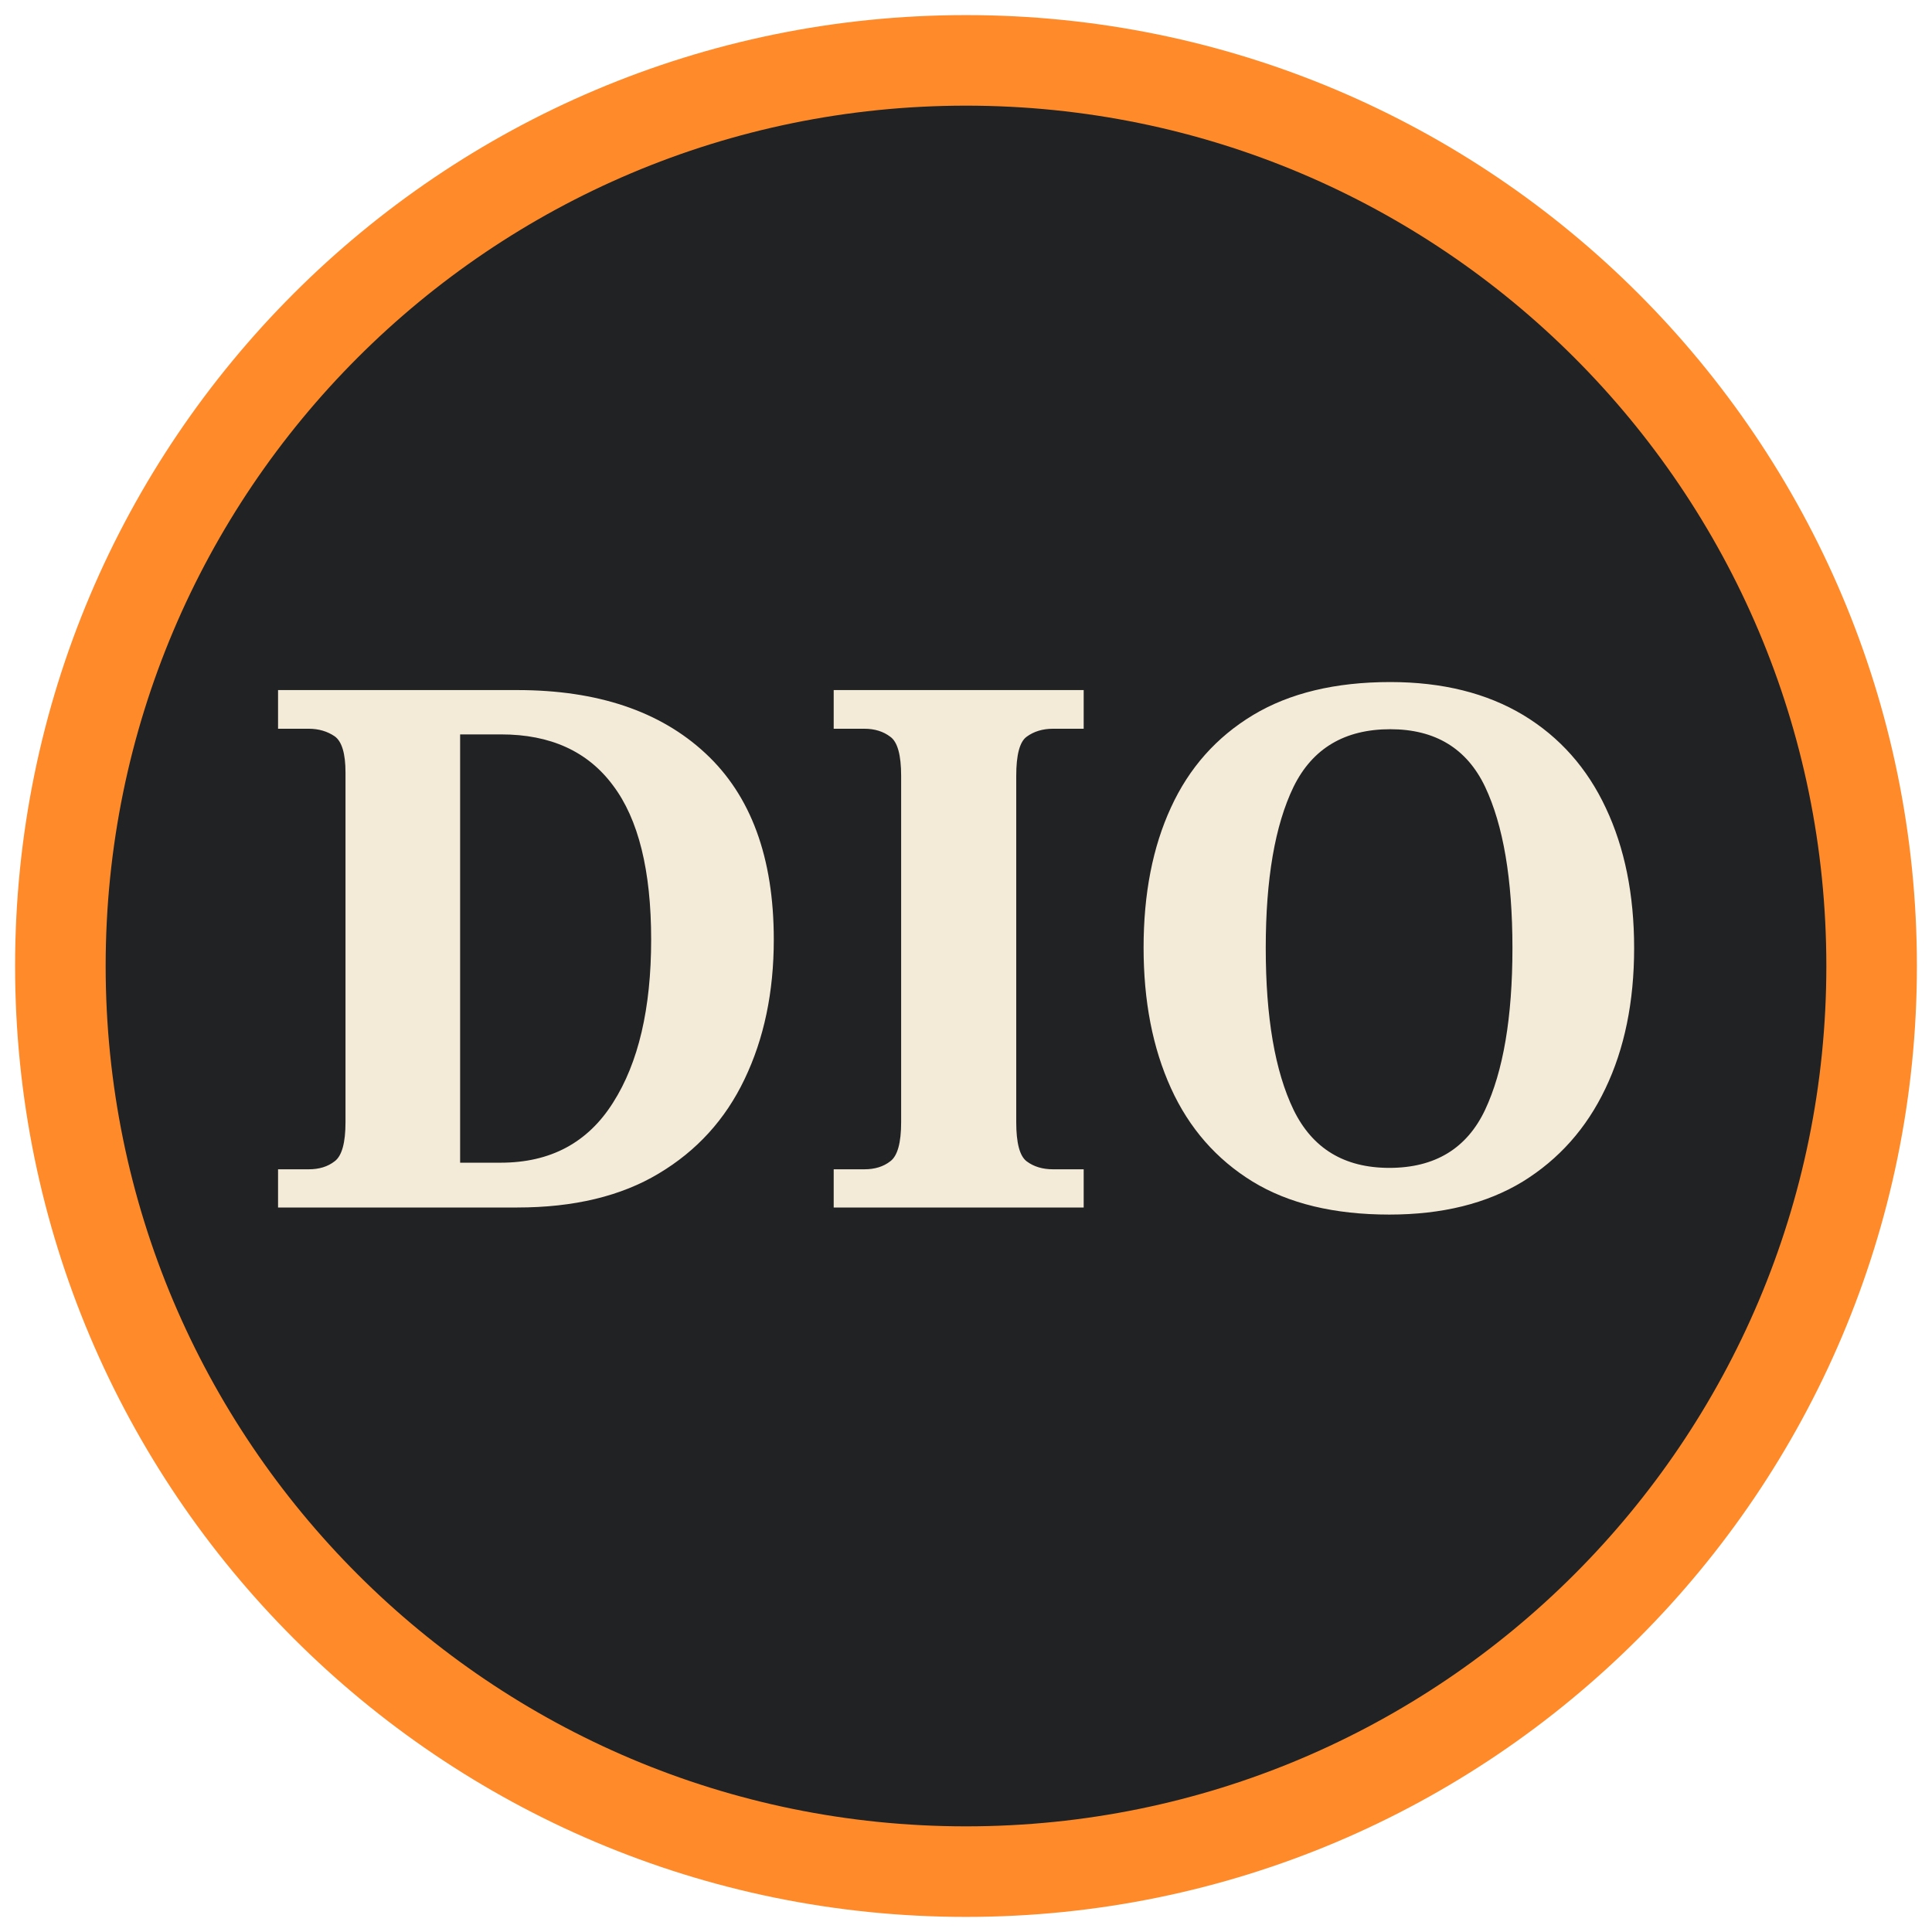
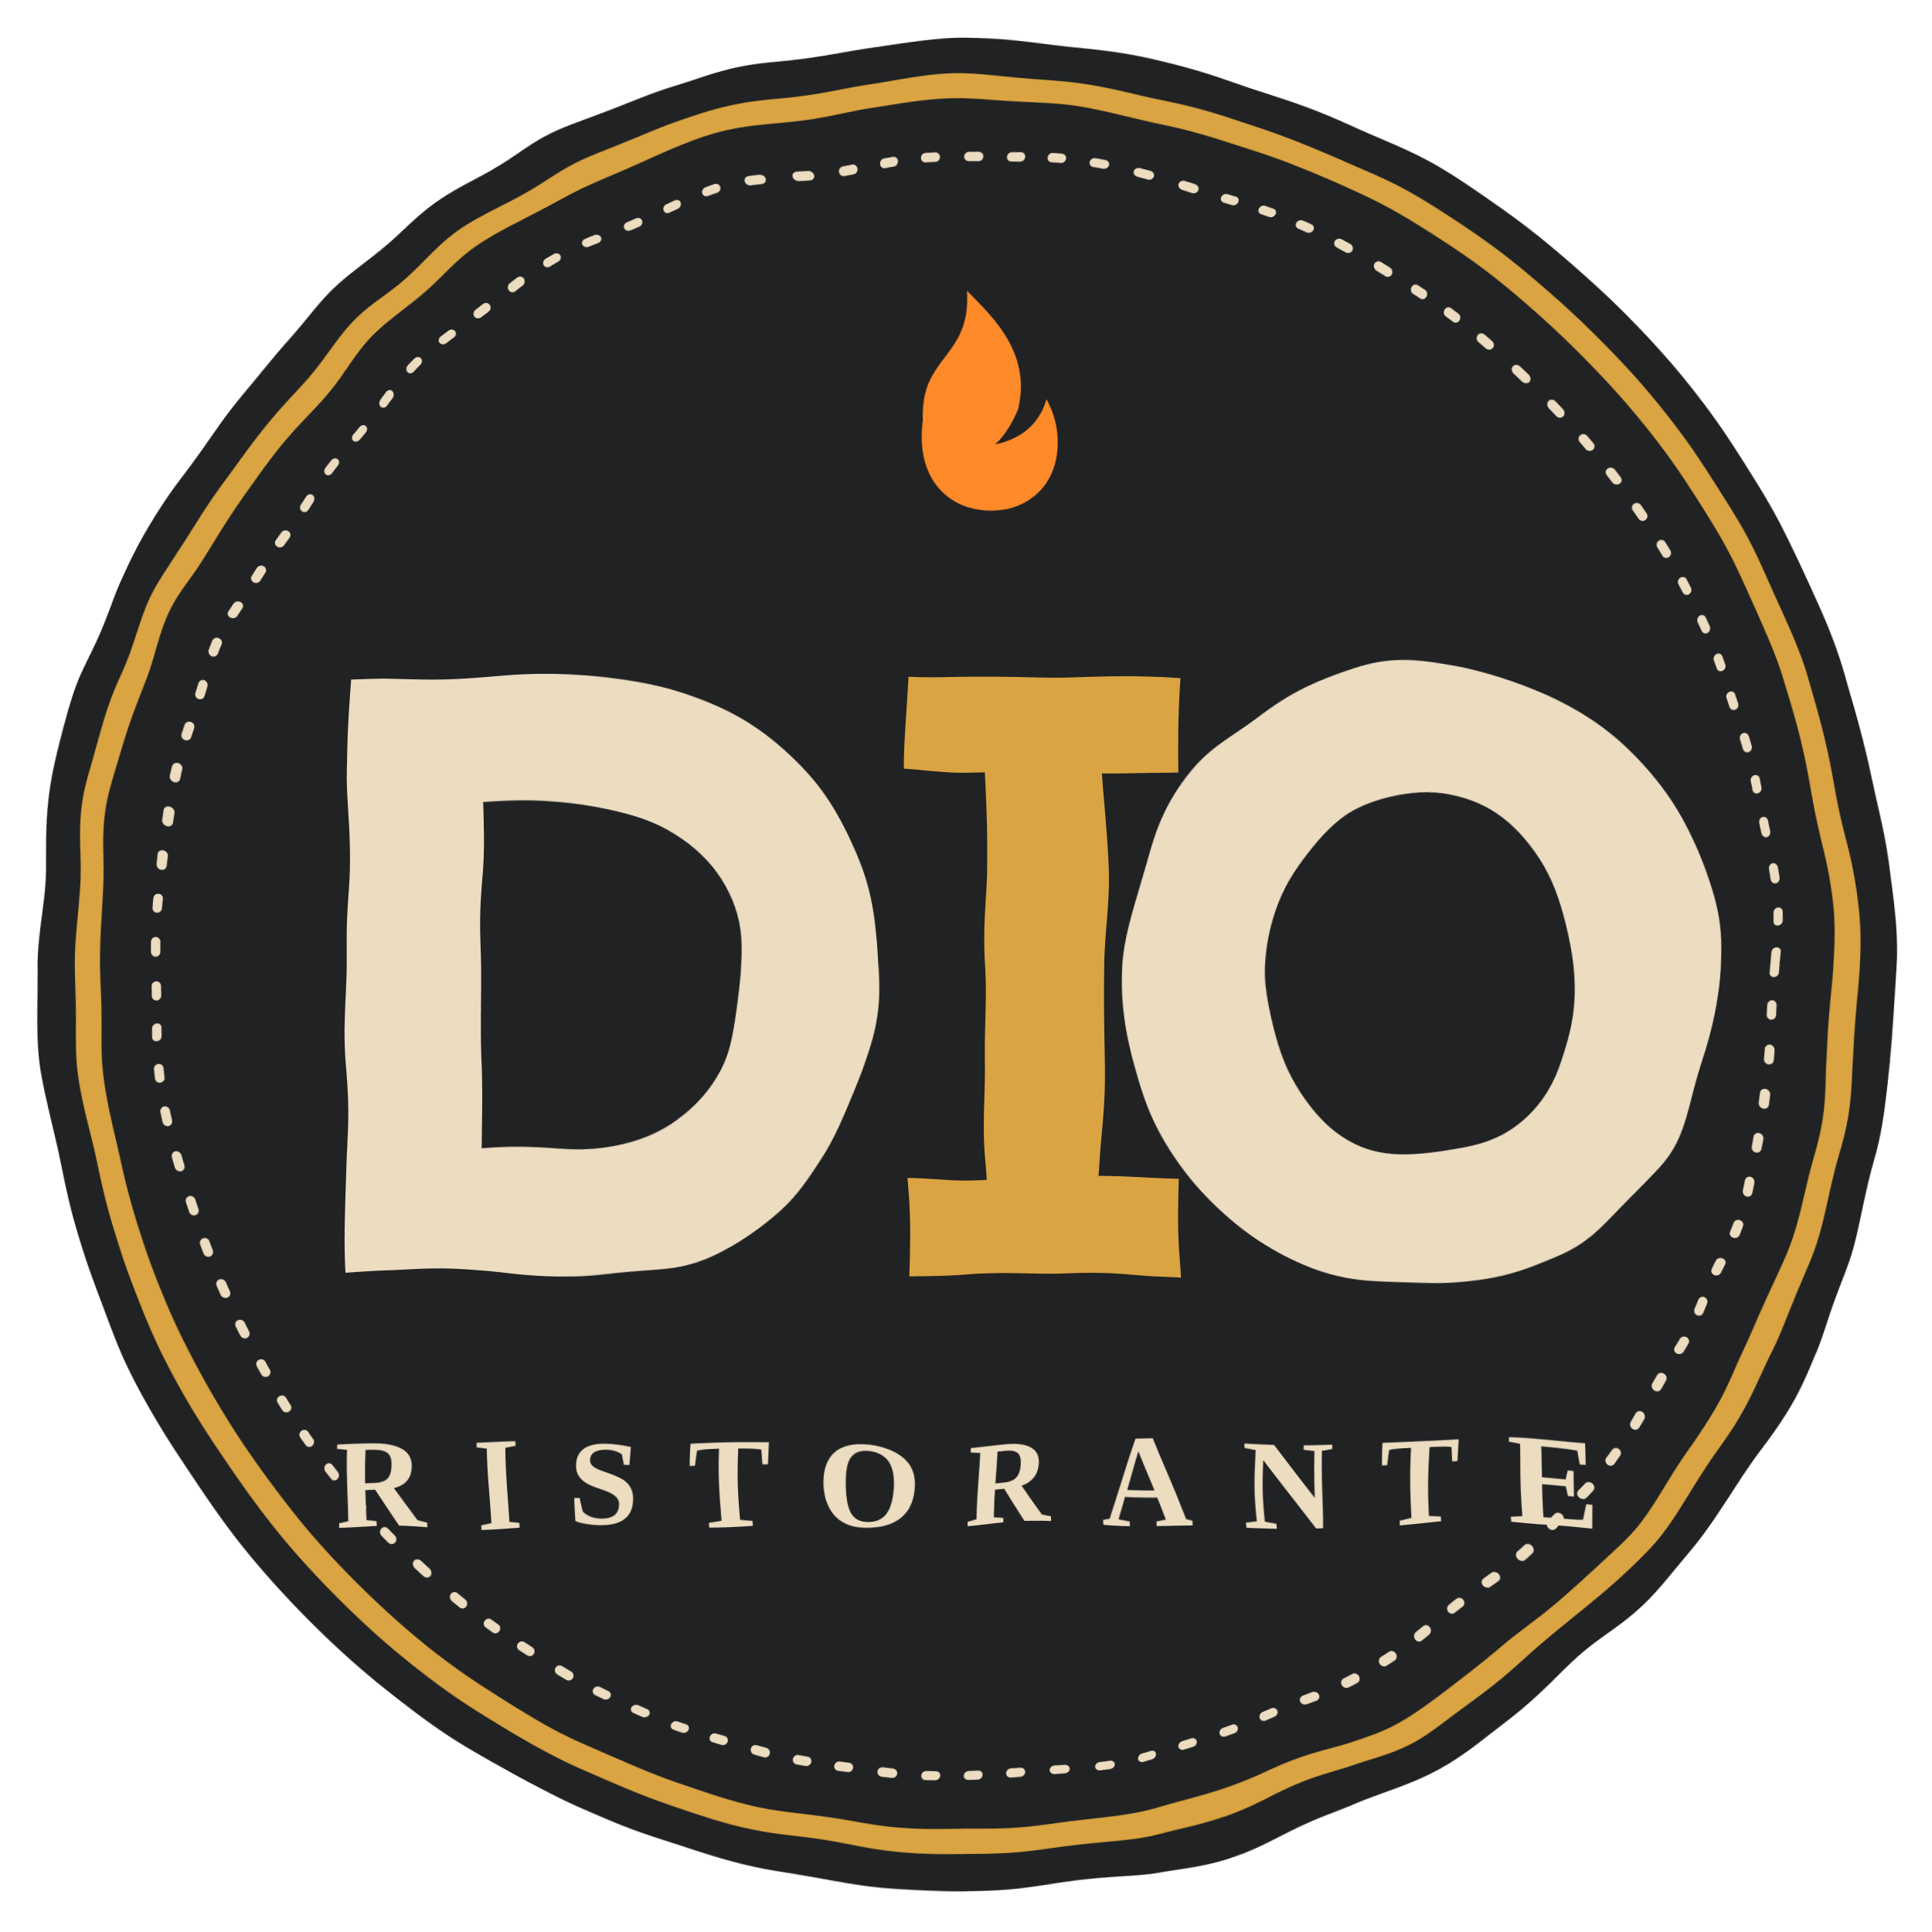
- <svg xmlns="http://www.w3.org/2000/svg" viewBox="0 0 64 64">
-   <circle cx="32" cy="32" r="30" fill="#202224" stroke="#ff8a2a" stroke-width="3" />
-   <text x="32" y="40" text-anchor="middle" font-family="Georgia,serif" font-weight="700" font-size="24" fill="#f4ead8">DIO</text>
+ <svg xmlns="http://www.w3.org/2000/svg" viewBox="0 0 200 200" role="img" aria-label="Dio Ristorante">
+   <defs>
+     <filter id="r" x="-5%" y="-5%" width="110%" height="110%">
+       <feTurbulence type="fractalNoise" baseFrequency=".05" numOctaves="2" seed="4" />
+       <feDisplacementMap in="SourceGraphic" scale="2.4" />
+     </filter>
+   </defs>
+   <g filter="url(#r)">
+     <circle cx="100" cy="100" r="96" fill="#202224" />
+     <circle cx="100" cy="100" r="91" fill="none" stroke="#d9a441" stroke-width="2.5" />
+     <circle cx="100" cy="100" r="84" fill="none" stroke="#ecdcc0" stroke-width="1" stroke-dasharray="1 3.5" stroke-linecap="round" />
+     <path fill="#ecdcc0" fill-rule="evenodd" d="M36 70H58C79 70 91 83 91 101S79 132 58 132H36ZM50 83V119H58C70 119 77 112 77 101S70 83 58 83Z" />
+     <path fill="#d9a441" d="M94 70H122V80H114V122H122V132H94V122H102V80H94Z" />
+     <path fill="#ecdcc0" fill-rule="evenodd" d="M147 69C165 69 178 83 178 101S165 133 147 133 116 119 116 101 129 69 147 69ZM147 82C138 82 131 90 131 101S138 120 147 120 163 112 163 101 156 82 147 82Z" transform="translate(0 0)" />
+     <text x="100" y="158" text-anchor="middle" font-family="Georgia,'Times New Roman',serif" font-weight="700" font-size="13" letter-spacing="5" fill="#ecdcc0">RISTORANTE</text>
+     <path d="M88 52h24M100 44v16" stroke="#ff8a2a" stroke-width="0" />
+     <path d="M96 52c0-6 4-8 4-14 3 3 6 6 5 12-1 3-2 4-2 4s4-1 5-5c3 5 1 11-4 12s-9-3-8-9Z" transform="translate(0 -8) scale(1)" fill="#ff8a2a" />
+   </g>
</svg>
